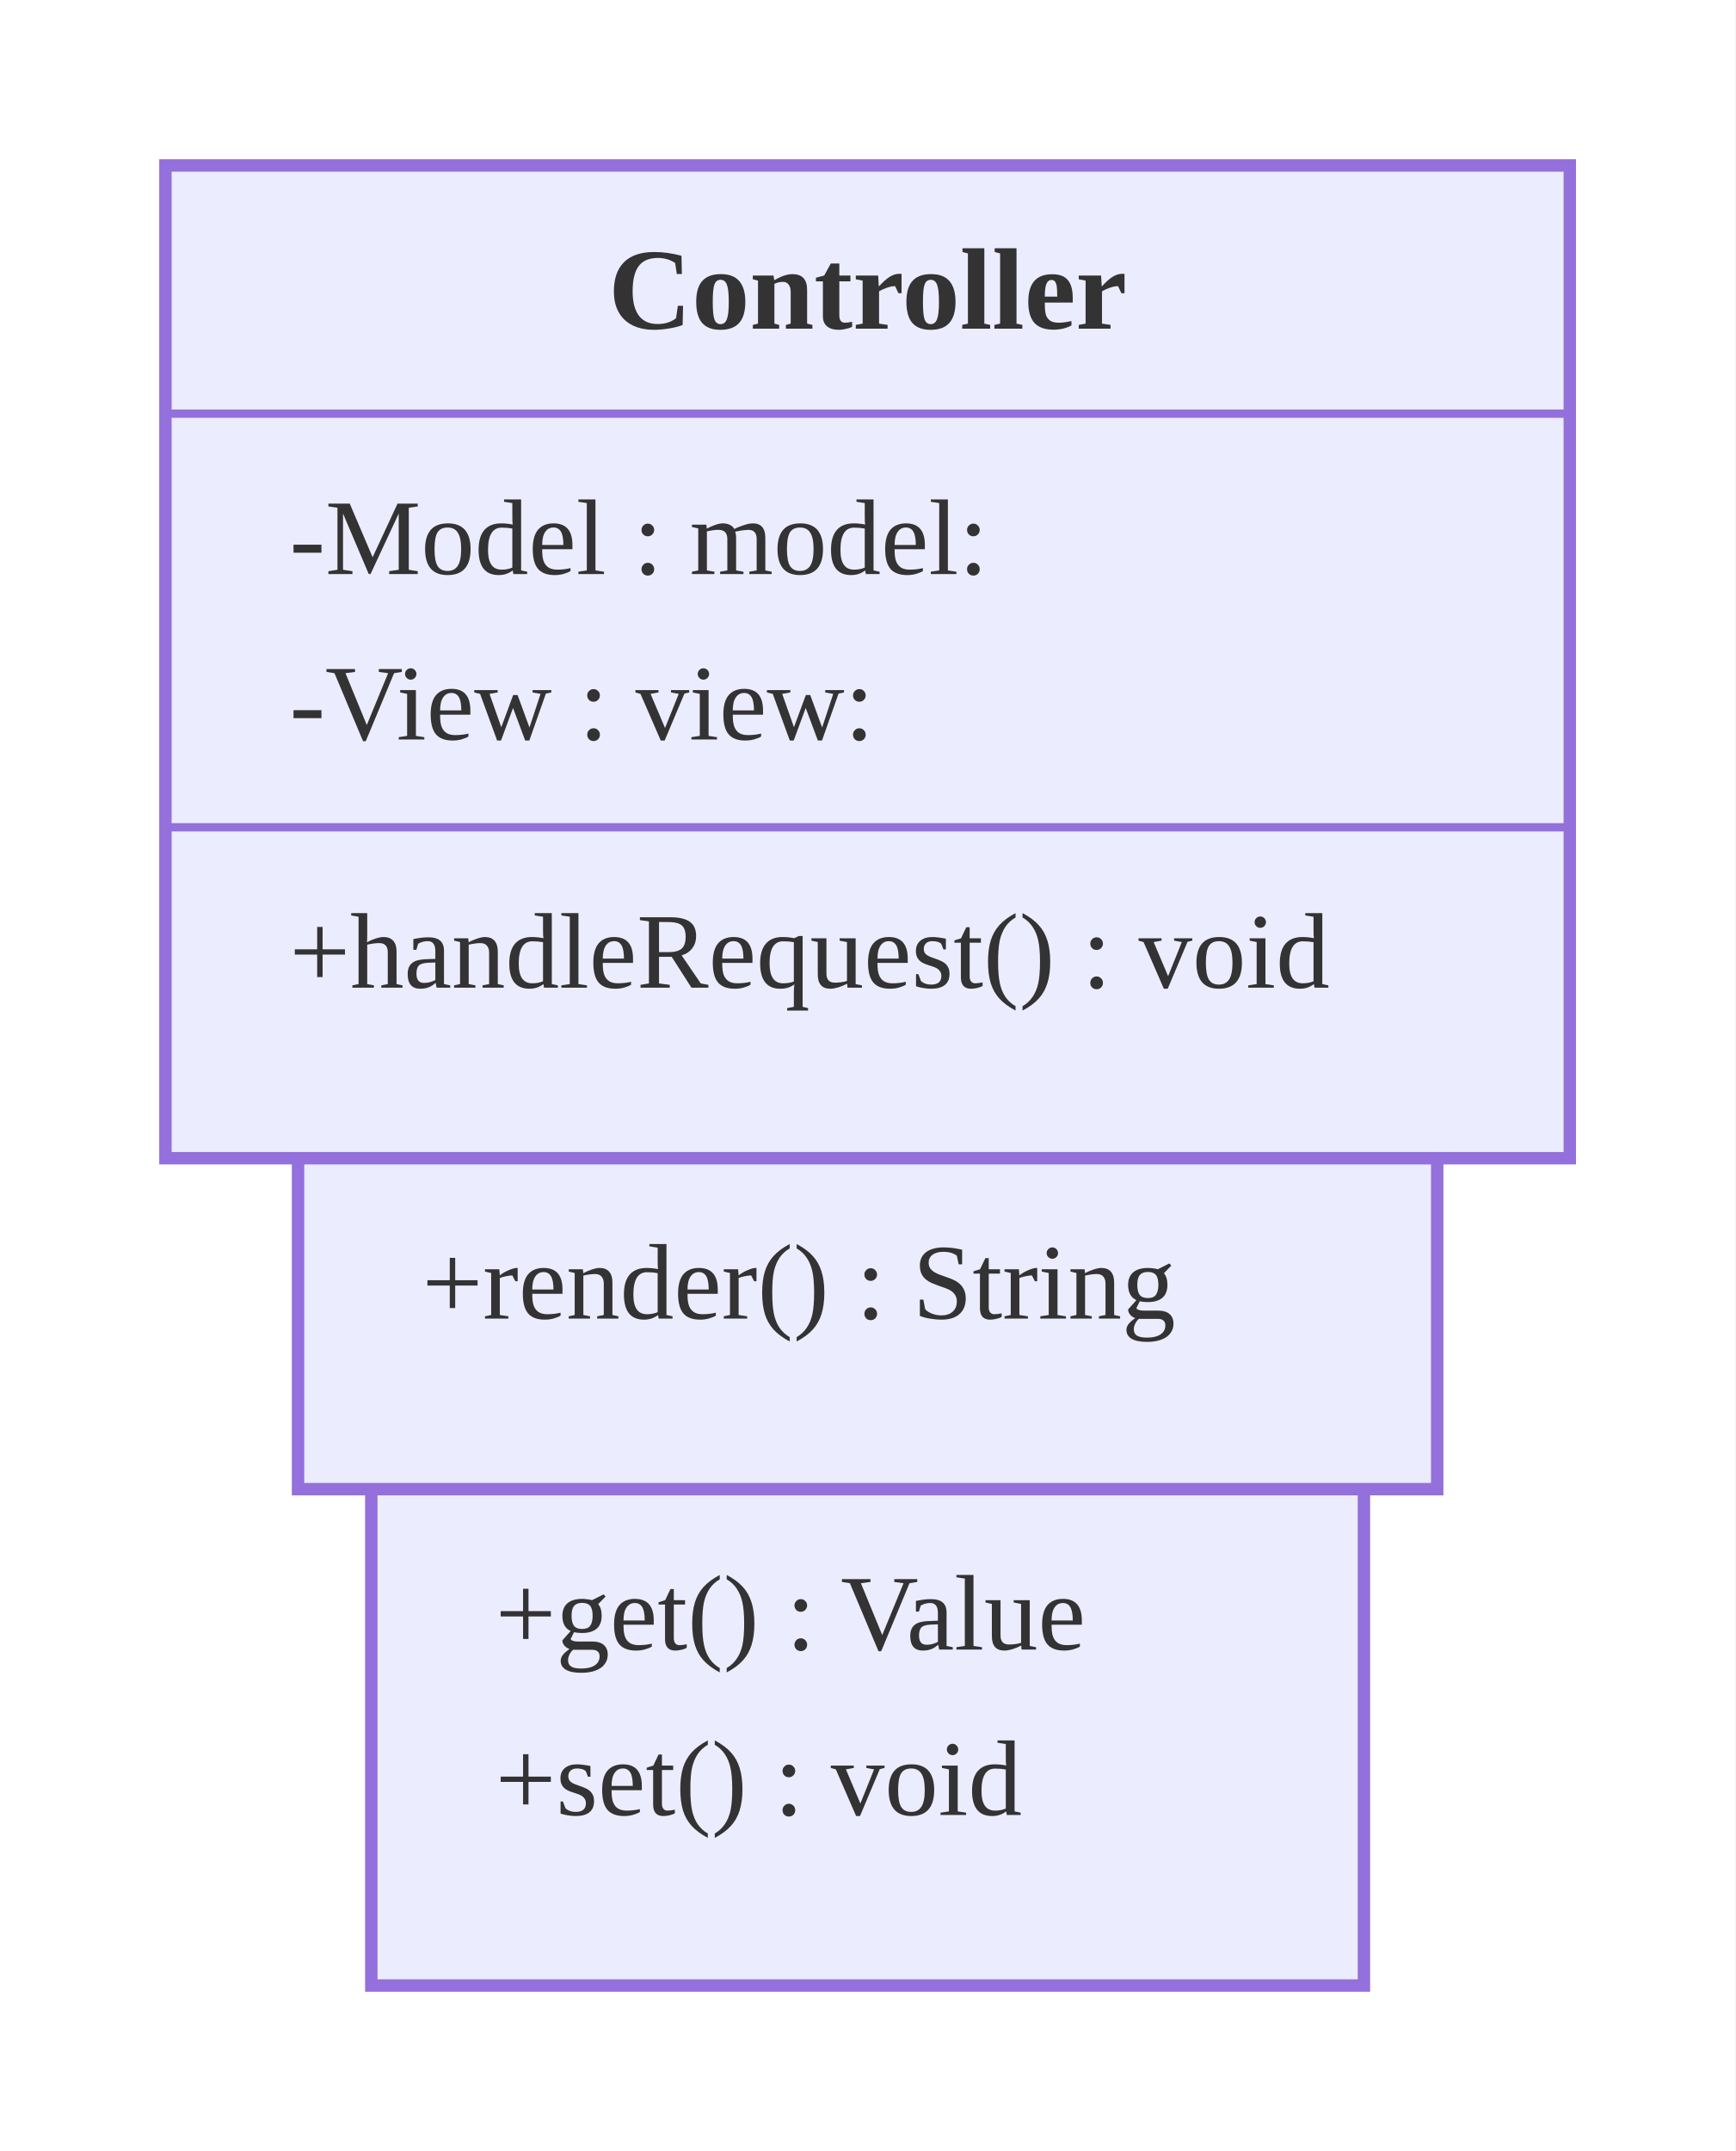
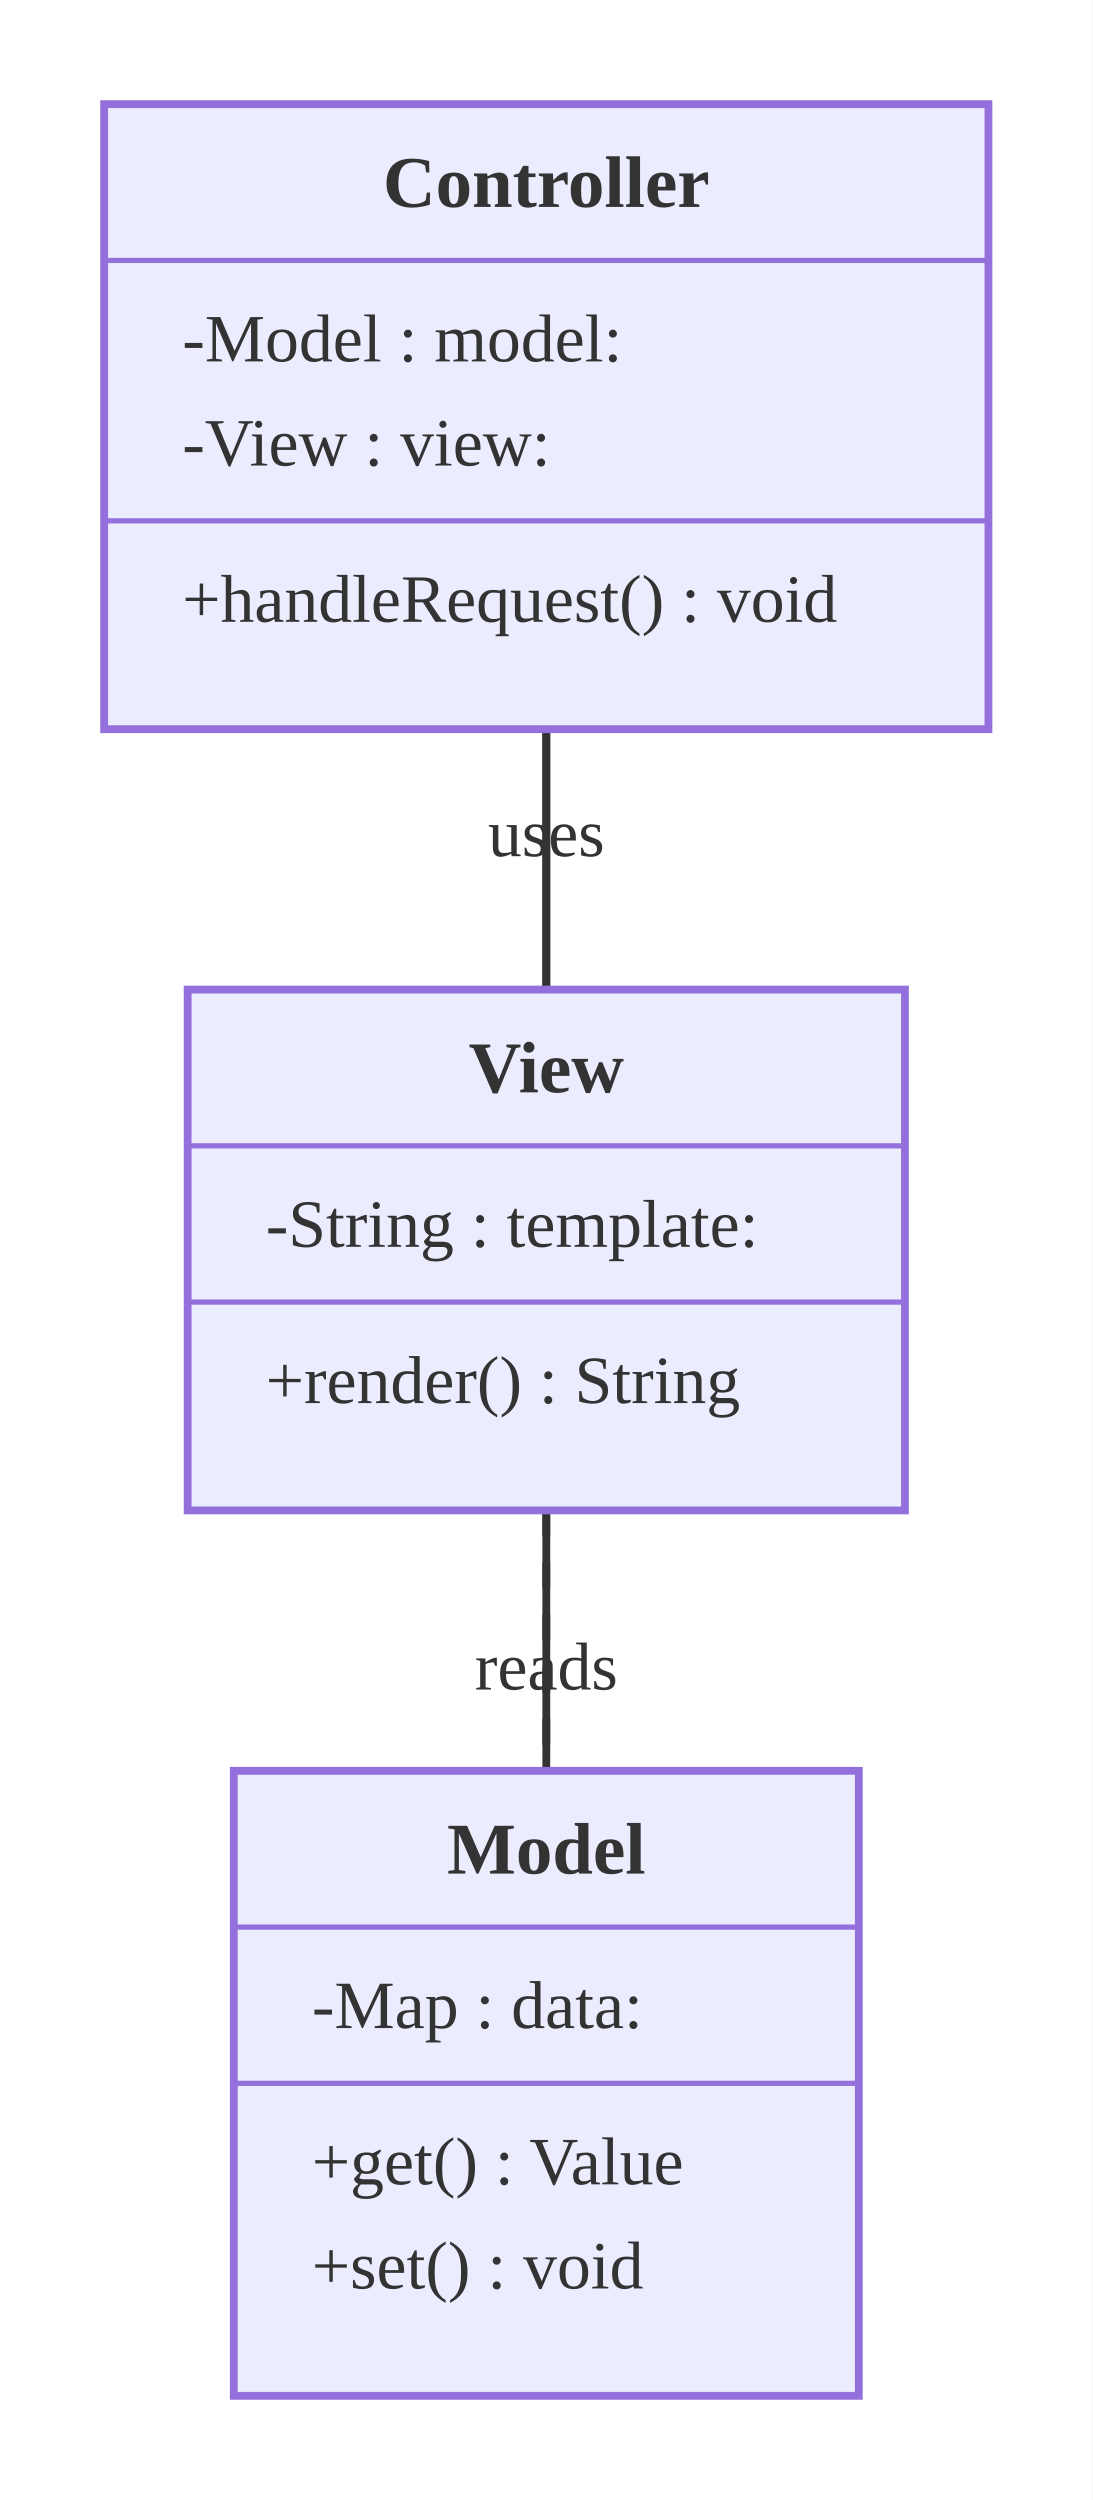
- <svg xmlns="http://www.w3.org/2000/svg" viewBox="0 0 209.78 260.00">
+ <svg xmlns="http://www.w3.org/2000/svg" viewBox="0 0 209.78 480.00">
  <defs>
    <marker id="cls-association" viewBox="0 0 20 20" refX="18.00" refY="10.00" markerWidth="12.00" markerHeight="12.00" orient="auto">
      <polygon points="0,0 20,10 0,20" style="fill:#333;stroke:#333;stroke-width:1" />
    </marker>
    <marker id="cls-dependency" viewBox="0 0 20 20" refX="18.00" refY="10.00" markerWidth="12.00" markerHeight="12.00" orient="auto">
      <polygon points="0,0 20,10 0,20" style="fill:#333;stroke:#333;stroke-width:1" />
    </marker>
  </defs>
-   <rect x="0.00" y="0.00" width="209.78" height="260.00" style="fill:#fff;stroke:none" />
-   <line x1="104.89" y1="80.00" x2="104.89" y2="180.00" style="stroke:#333;stroke-width:1.5;fill:none" marker-end="url(#cls-association)" />
-   <text x="104.89" y="130.00" text-anchor="middle" dominant-baseline="central" style="fill:#333;font-size:13px">uses</text>
-   <line x1="104.89" y1="80.00" x2="104.89" y2="130.00" style="stroke:#333;stroke-width:1.5;fill:none" marker-end="url(#cls-association)" />
-   <text x="104.89" y="105.00" text-anchor="middle" dominant-baseline="central" style="fill:#333;font-size:13px">uses</text>
-   <line x1="104.89" y1="130.00" x2="104.89" y2="180.00" style="stroke:#333;stroke-width:1.5;fill:none;stroke-dasharray:5,5" marker-end="url(#cls-dependency)" />
-   <text x="104.89" y="155.00" text-anchor="middle" dominant-baseline="central" style="fill:#333;font-size:13px">reads</text>
-   <rect x="44.89" y="120.00" width="120.00" height="120.00" style="fill:#ECECFF;stroke:#9370DB;stroke-width:1.5" />
-   <text x="104.89" y="135.00" text-anchor="middle" dominant-baseline="central" style="fill:#333;font-size:14px;font-weight:bold">Model</text>
-   <line x1="44.89" y1="150.00" x2="164.89" y2="150.00" style="stroke:#9370DB;stroke-width:1" />
-   <text x="59.89" y="165.00" text-anchor="start" dominant-baseline="central" style="fill:#333;font-size:13px">-Map : data:</text>
-   <line x1="44.89" y1="180.00" x2="164.89" y2="180.00" style="stroke:#9370DB;stroke-width:1" />
-   <text x="59.89" y="195.00" text-anchor="start" dominant-baseline="central" style="fill:#333;font-size:13px">+get() : Value</text>
-   <text x="59.89" y="215.00" text-anchor="start" dominant-baseline="central" style="fill:#333;font-size:13px">+set() : void</text>
-   <rect x="36.03" y="80.00" width="137.72" height="100.00" style="fill:#ECECFF;stroke:#9370DB;stroke-width:1.5" />
-   <text x="104.89" y="95.00" text-anchor="middle" dominant-baseline="central" style="fill:#333;font-size:14px;font-weight:bold">View</text>
-   <line x1="36.03" y1="110.00" x2="173.75" y2="110.00" style="stroke:#9370DB;stroke-width:1" />
-   <text x="51.03" y="125.00" text-anchor="start" dominant-baseline="central" style="fill:#333;font-size:13px">-String : template:</text>
-   <line x1="36.03" y1="140.00" x2="173.75" y2="140.00" style="stroke:#9370DB;stroke-width:1" />
-   <text x="51.03" y="155.00" text-anchor="start" dominant-baseline="central" style="fill:#333;font-size:13px">+render() : String</text>
+   <rect x="0.00" y="0.00" width="209.78" height="480.00" style="fill:#fff;stroke:none" />
+   <line x1="104.89" y1="80.00" x2="104.89" y2="400.00" style="stroke:#333;stroke-width:1.5;fill:none" marker-end="url(#cls-association)" />
+   <text x="104.89" y="240.00" text-anchor="middle" dominant-baseline="central" style="fill:#333;font-size:13px">uses</text>
+   <line x1="104.89" y1="80.00" x2="104.89" y2="240.00" style="stroke:#333;stroke-width:1.5;fill:none" marker-end="url(#cls-association)" />
+   <text x="104.89" y="160.00" text-anchor="middle" dominant-baseline="central" style="fill:#333;font-size:13px">uses</text>
+   <line x1="104.89" y1="240.00" x2="104.89" y2="400.00" style="stroke:#333;stroke-width:1.5;fill:none;stroke-dasharray:5,5" marker-end="url(#cls-dependency)" />
+   <text x="104.89" y="320.00" text-anchor="middle" dominant-baseline="central" style="fill:#333;font-size:13px">reads</text>
+   <rect x="44.89" y="340.00" width="120.00" height="120.00" style="fill:#ECECFF;stroke:#9370DB;stroke-width:1.5" />
+   <text x="104.89" y="355.00" text-anchor="middle" dominant-baseline="central" style="fill:#333;font-size:14px;font-weight:bold">Model</text>
+   <line x1="44.89" y1="370.00" x2="164.89" y2="370.00" style="stroke:#9370DB;stroke-width:1" />
+   <text x="59.89" y="385.00" text-anchor="start" dominant-baseline="central" style="fill:#333;font-size:13px">-Map : data:</text>
+   <line x1="44.89" y1="400.00" x2="164.89" y2="400.00" style="stroke:#9370DB;stroke-width:1" />
+   <text x="59.89" y="415.00" text-anchor="start" dominant-baseline="central" style="fill:#333;font-size:13px">+get() : Value</text>
+   <text x="59.89" y="435.00" text-anchor="start" dominant-baseline="central" style="fill:#333;font-size:13px">+set() : void</text>
+   <rect x="36.03" y="190.00" width="137.72" height="100.00" style="fill:#ECECFF;stroke:#9370DB;stroke-width:1.5" />
+   <text x="104.89" y="205.00" text-anchor="middle" dominant-baseline="central" style="fill:#333;font-size:14px;font-weight:bold">View</text>
+   <line x1="36.03" y1="220.00" x2="173.75" y2="220.00" style="stroke:#9370DB;stroke-width:1" />
+   <text x="51.03" y="235.00" text-anchor="start" dominant-baseline="central" style="fill:#333;font-size:13px">-String : template:</text>
+   <line x1="36.03" y1="250.00" x2="173.75" y2="250.00" style="stroke:#9370DB;stroke-width:1" />
+   <text x="51.03" y="265.00" text-anchor="start" dominant-baseline="central" style="fill:#333;font-size:13px">+render() : String</text>
  <rect x="20.00" y="20.00" width="169.78" height="120.00" style="fill:#ECECFF;stroke:#9370DB;stroke-width:1.5" />
  <text x="104.89" y="35.00" text-anchor="middle" dominant-baseline="central" style="fill:#333;font-size:14px;font-weight:bold">Controller</text>
  <line x1="20.00" y1="50.00" x2="189.78" y2="50.00" style="stroke:#9370DB;stroke-width:1" />
  <text x="35.00" y="65.00" text-anchor="start" dominant-baseline="central" style="fill:#333;font-size:13px">-Model : model:</text>
  <text x="35.00" y="85.00" text-anchor="start" dominant-baseline="central" style="fill:#333;font-size:13px">-View : view:</text>
  <line x1="20.00" y1="100.00" x2="189.78" y2="100.00" style="stroke:#9370DB;stroke-width:1" />
  <text x="35.00" y="115.00" text-anchor="start" dominant-baseline="central" style="fill:#333;font-size:13px">+handleRequest() : void</text>
</svg>
